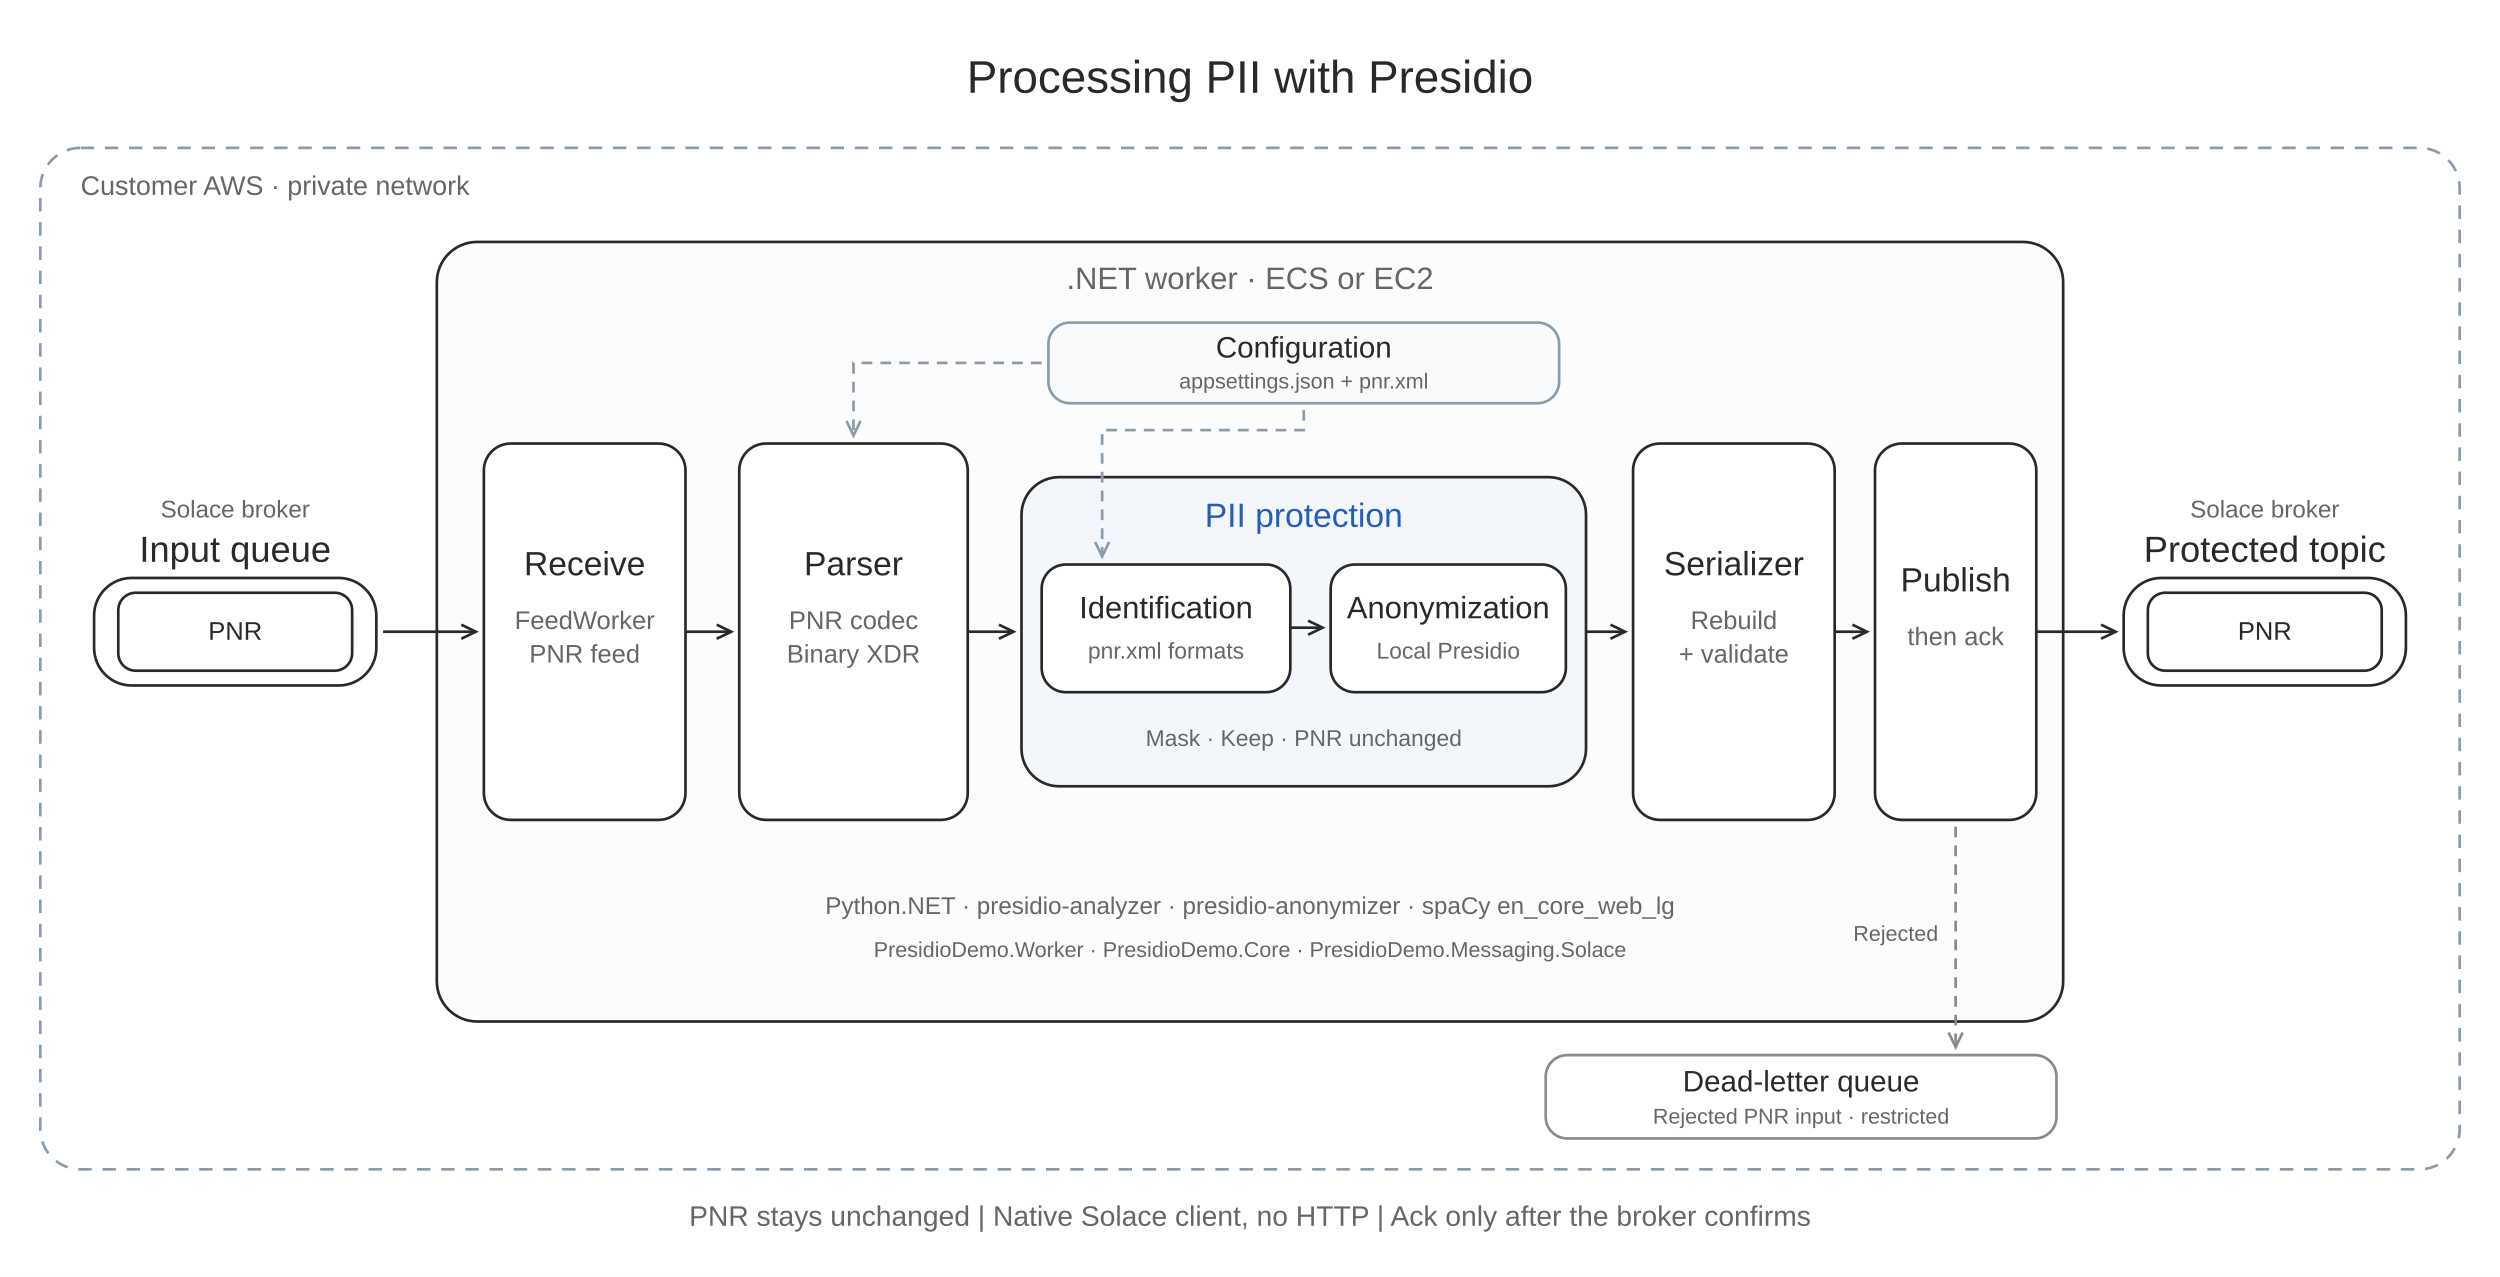
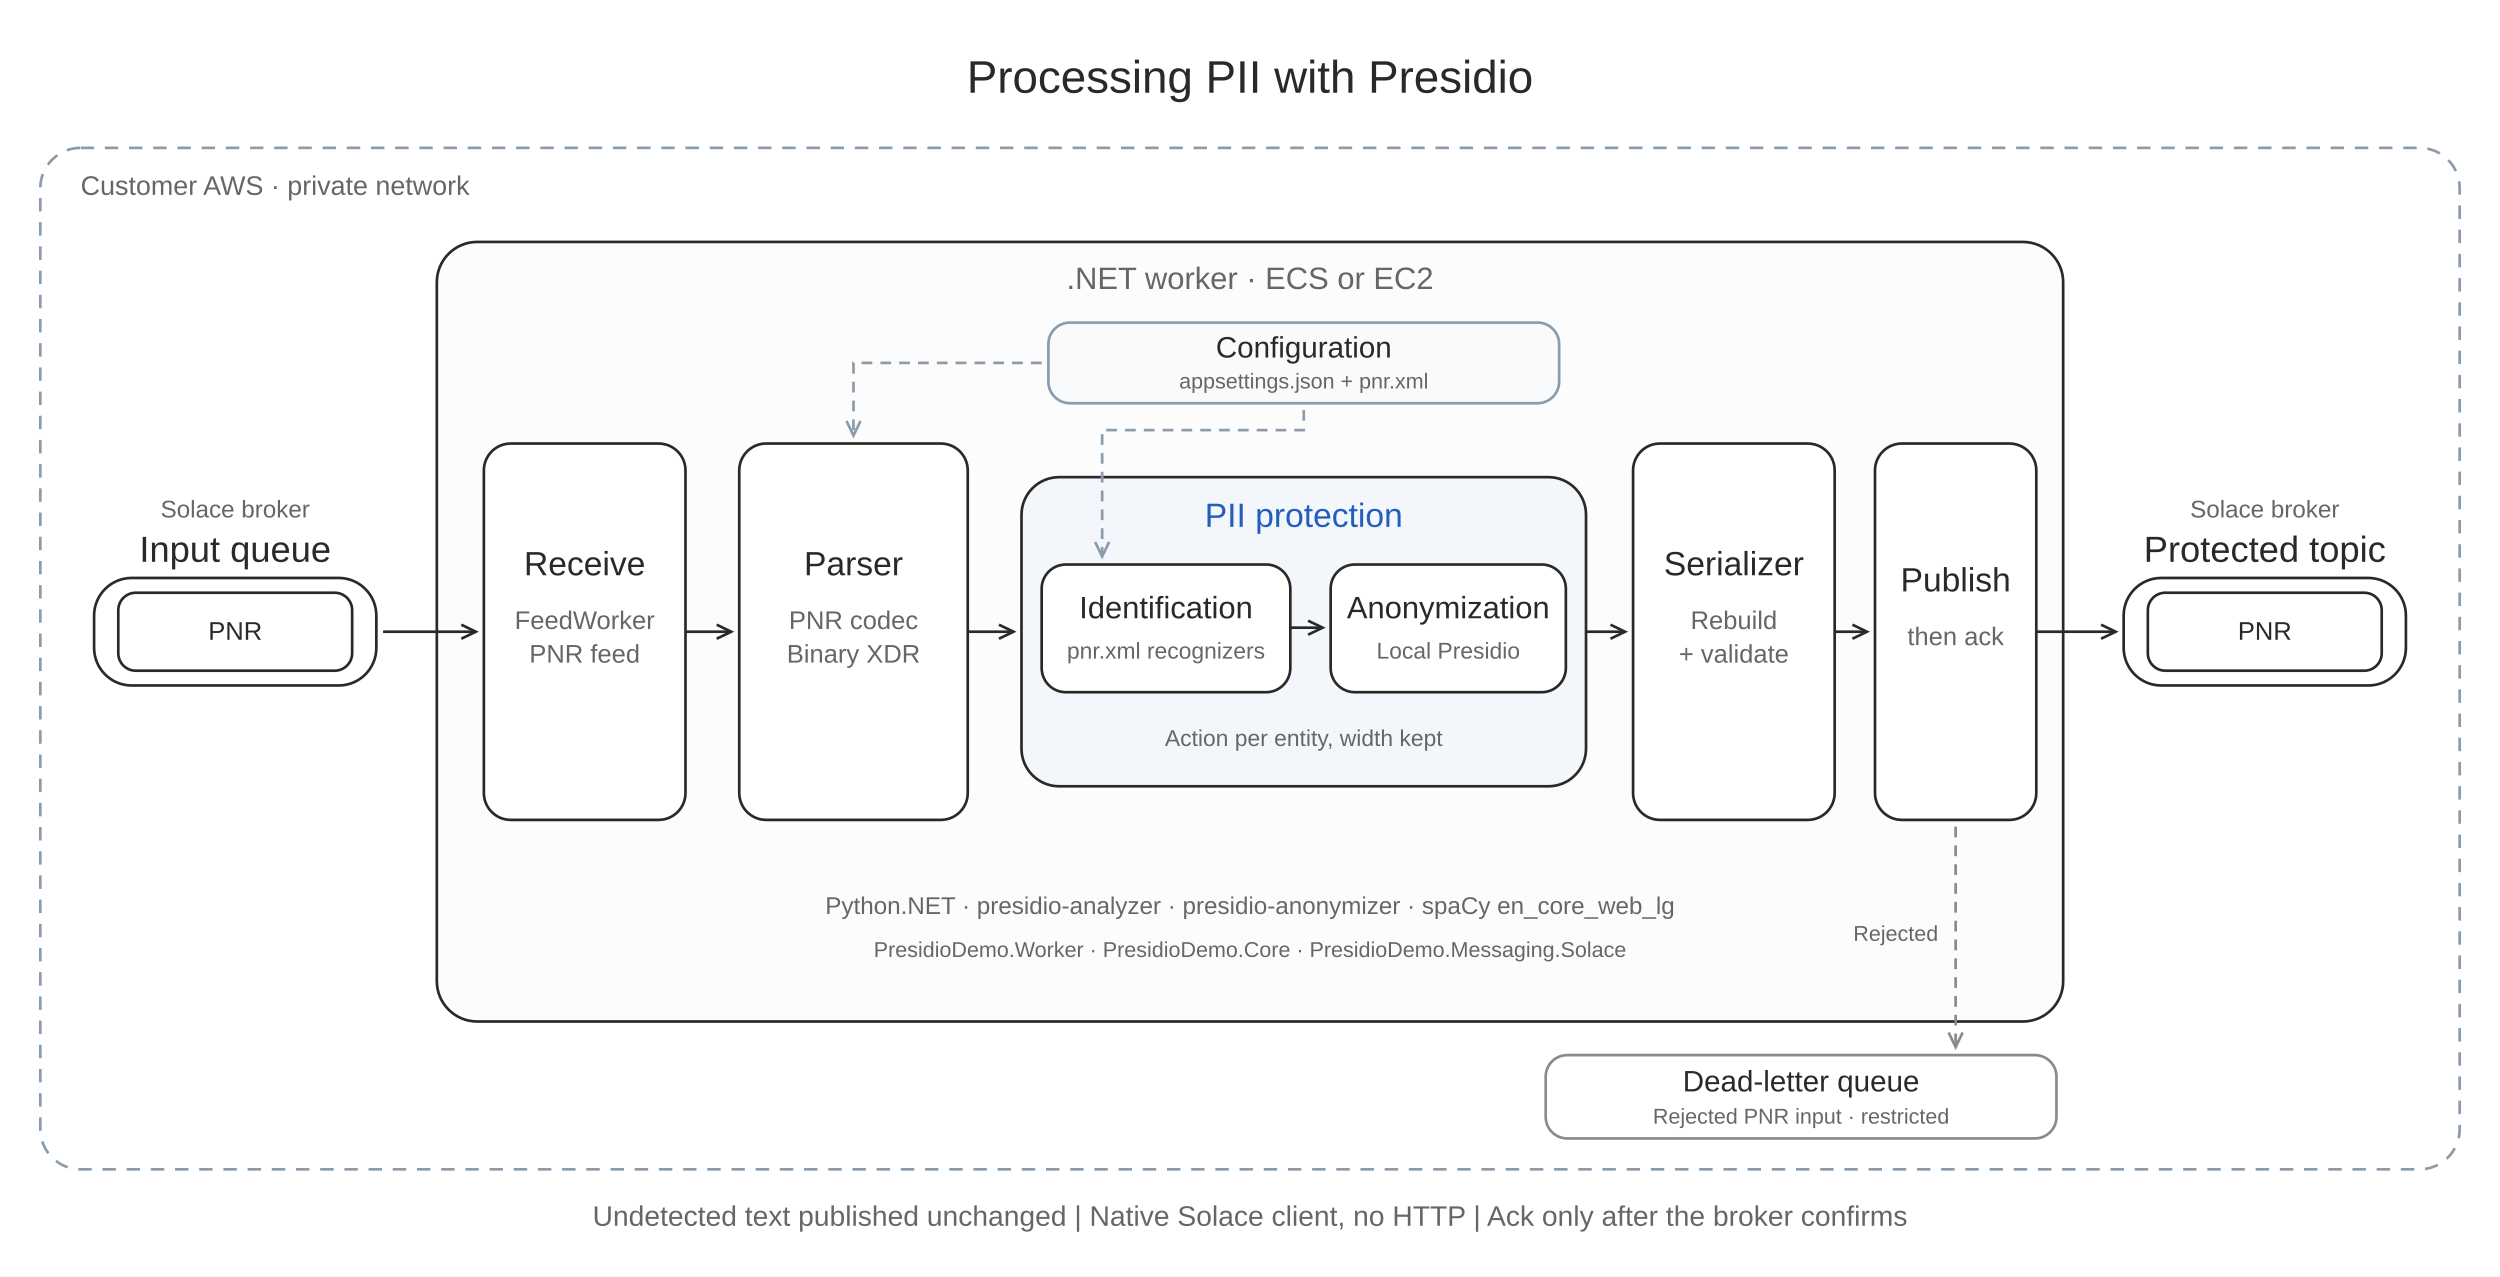
<svg xmlns="http://www.w3.org/2000/svg" width="1860" height="950" viewBox="0 0 1860 950" role="img" aria-labelledby="title desc">
  <rect width="1860" height="950" fill="white" />
  <text x="930" y="69" text-anchor="middle" font-family="Arial,Helvetica,sans-serif" font-size="34" fill="#292929">Processing PII with Presidio</text>
  <rect x="30" y="110" width="1800" height="760" rx="30" fill="none" stroke="#8a9bad" stroke-width="2" stroke-dasharray="10 8" />
  <text x="60" y="145" text-anchor="start" font-family="Arial,Helvetica,sans-serif" font-size="20" fill="#666666">Customer AWS · private network</text>
  <text x="175" y="385" text-anchor="middle" font-family="Arial,Helvetica,sans-serif" font-size="18" fill="#666666">Solace broker</text>
  <text x="175" y="418" text-anchor="middle" font-family="Arial,Helvetica,sans-serif" font-size="27" fill="#292929">Input queue</text>
  <rect x="70" y="430" width="210" height="80" rx="28" fill="white" stroke="#292929" stroke-width="2" />
  <rect x="88" y="441" width="174" height="58" rx="13" fill="white" stroke="#292929" stroke-width="2" />
  <text x="175" y="476" text-anchor="middle" font-family="Arial,Helvetica,sans-serif" font-size="19" fill="#292929">PNR</text>
  <text x="1685" y="385" text-anchor="middle" font-family="Arial,Helvetica,sans-serif" font-size="18" fill="#666666">Solace broker</text>
  <text x="1685" y="418" text-anchor="middle" font-family="Arial,Helvetica,sans-serif" font-size="27" fill="#292929">Protected topic</text>
  <rect x="1580" y="430" width="210" height="80" rx="28" fill="white" stroke="#292929" stroke-width="2" />
  <rect x="1598" y="441" width="174" height="58" rx="13" fill="white" stroke="#292929" stroke-width="2" />
  <text x="1685" y="476" text-anchor="middle" font-family="Arial,Helvetica,sans-serif" font-size="19" fill="#292929">PNR</text>
  <rect x="325" y="180" width="1210" height="580" rx="30" fill="#fcfcfc" stroke="#292929" stroke-width="2" />
  <text x="930" y="215" text-anchor="middle" font-family="Arial,Helvetica,sans-serif" font-size="23" fill="#666666">.NET worker · ECS or EC2</text>
  <rect x="360" y="330" width="150" height="280" rx="20" fill="white" stroke="#292929" stroke-width="2" />
  <text x="435.0" y="428.0" text-anchor="middle" font-family="Arial,Helvetica,sans-serif" font-size="25" fill="#292929">Receive</text>
  <text x="435.0" y="468.0" text-anchor="middle" font-family="Arial,Helvetica,sans-serif" font-size="19" fill="#666666">FeedWorker</text>
  <text x="435.0" y="493.0" text-anchor="middle" font-family="Arial,Helvetica,sans-serif" font-size="19" fill="#666666">PNR feed</text>
  <rect x="550" y="330" width="170" height="280" rx="20" fill="white" stroke="#292929" stroke-width="2" />
  <text x="635.0" y="428.0" text-anchor="middle" font-family="Arial,Helvetica,sans-serif" font-size="25" fill="#292929">Parser</text>
  <text x="635.0" y="468.0" text-anchor="middle" font-family="Arial,Helvetica,sans-serif" font-size="19" fill="#666666">PNR codec</text>
  <text x="635.0" y="493.0" text-anchor="middle" font-family="Arial,Helvetica,sans-serif" font-size="19" fill="#666666">Binary XDR</text>
  <rect x="760" y="355" width="420" height="230" rx="28" fill="#f3f7fc" stroke="#292929" stroke-width="2" />
  <text x="970" y="392" text-anchor="middle" font-family="Arial,Helvetica,sans-serif" font-size="25" fill="#225fba">PII protection</text>
  <rect x="775" y="420" width="185" height="95" rx="18" fill="white" stroke="#292929" stroke-width="2" />
  <text x="867.5" y="460" text-anchor="middle" font-family="Arial,Helvetica,sans-serif" font-size="23" fill="#292929">Identification</text>
-   <text x="867.5" y="490" text-anchor="middle" font-family="Arial,Helvetica,sans-serif" font-size="17" fill="#666666">pnr.xml formats</text>
+   <text x="867.5" y="490" text-anchor="middle" font-family="Arial,Helvetica,sans-serif" font-size="17" fill="#666666">pnr.xml recognizers</text>
  <rect x="990" y="420" width="175" height="95" rx="18" fill="white" stroke="#292929" stroke-width="2" />
  <text x="1077.5" y="460" text-anchor="middle" font-family="Arial,Helvetica,sans-serif" font-size="23" fill="#292929">Anonymization</text>
  <text x="1077.5" y="490" text-anchor="middle" font-family="Arial,Helvetica,sans-serif" font-size="17" fill="#666666">Local Presidio</text>
  <polyline points="960,467 984,467" fill="none" stroke="#292929" stroke-width="2" />
  <polyline points="973.20,461.78 984,467 973.20,472.22" fill="none" stroke="#292929" stroke-width="2" />
-   <text x="970" y="555" text-anchor="middle" font-family="Arial,Helvetica,sans-serif" font-size="17" fill="#666666">Mask · Keep · PNR unchanged</text>
+   <text x="970" y="555" text-anchor="middle" font-family="Arial,Helvetica,sans-serif" font-size="17" fill="#666666">Action per entity, width kept</text>
  <rect x="1215" y="330" width="150" height="280" rx="20" fill="white" stroke="#292929" stroke-width="2" />
  <text x="1290.0" y="428.0" text-anchor="middle" font-family="Arial,Helvetica,sans-serif" font-size="25" fill="#292929">Serializer</text>
  <text x="1290.0" y="468.0" text-anchor="middle" font-family="Arial,Helvetica,sans-serif" font-size="19" fill="#666666">Rebuild</text>
  <text x="1290.0" y="493.0" text-anchor="middle" font-family="Arial,Helvetica,sans-serif" font-size="19" fill="#666666">+ validate</text>
  <rect x="1395" y="330" width="120" height="280" rx="20" fill="white" stroke="#292929" stroke-width="2" />
  <text x="1455.0" y="440.0" text-anchor="middle" font-family="Arial,Helvetica,sans-serif" font-size="25" fill="#292929">Publish</text>
  <text x="1455.0" y="480.0" text-anchor="middle" font-family="Arial,Helvetica,sans-serif" font-size="19" fill="#666666">then ack</text>
  <rect x="780" y="240" width="380" height="60" rx="16" fill="#f8fafc" stroke="#8a9bad" stroke-width="2" />
  <text x="970" y="266" text-anchor="middle" font-family="Arial,Helvetica,sans-serif" font-size="22" fill="#292929">Configuration</text>
  <text x="970" y="289" text-anchor="middle" font-family="Arial,Helvetica,sans-serif" font-size="16" fill="#666666">appsettings.json + pnr.xml</text>
  <polyline points="775,270 635,270 635,324" fill="none" stroke="#8a9bad" stroke-width="2" stroke-dasharray="8 6" />
  <polyline points="640.22,313.20 635,324 629.78,313.20" fill="none" stroke="#8a9bad" stroke-width="2" />
  <polyline points="970,305 970,320 820,320 820,414" fill="none" stroke="#8a9bad" stroke-width="2" stroke-dasharray="8 6" />
  <polyline points="825.22,403.20 820,414 814.78,403.20" fill="none" stroke="#8a9bad" stroke-width="2" />
  <polyline points="285,470 354,470" fill="none" stroke="#292929" stroke-width="2" />
  <polyline points="343.20,464.78 354,470 343.20,475.22" fill="none" stroke="#292929" stroke-width="2" />
  <polyline points="510,470 544,470" fill="none" stroke="#292929" stroke-width="2" />
  <polyline points="533.20,464.78 544,470 533.20,475.22" fill="none" stroke="#292929" stroke-width="2" />
  <polyline points="720,470 754,470" fill="none" stroke="#292929" stroke-width="2" />
  <polyline points="743.20,464.78 754,470 743.20,475.22" fill="none" stroke="#292929" stroke-width="2" />
  <polyline points="1180,470 1209,470" fill="none" stroke="#292929" stroke-width="2" />
  <polyline points="1198.20,464.78 1209,470 1198.20,475.22" fill="none" stroke="#292929" stroke-width="2" />
  <polyline points="1365,470 1389,470" fill="none" stroke="#292929" stroke-width="2" />
  <polyline points="1378.20,464.78 1389,470 1378.20,475.22" fill="none" stroke="#292929" stroke-width="2" />
  <polyline points="1515,470 1574,470" fill="none" stroke="#292929" stroke-width="2" />
  <polyline points="1563.20,464.78 1574,470 1563.20,475.22" fill="none" stroke="#292929" stroke-width="2" />
  <text x="930" y="680" text-anchor="middle" font-family="Arial,Helvetica,sans-serif" font-size="18" fill="#666666">Python.NET · presidio-analyzer · presidio-anonymizer · spaCy en_core_web_lg</text>
  <text x="930" y="712" text-anchor="middle" font-family="Arial,Helvetica,sans-serif" font-size="16" fill="#666666">PresidioDemo.Worker · PresidioDemo.Core · PresidioDemo.Messaging.Solace</text>
  <rect x="1150" y="785" width="380" height="62" rx="16" fill="white" stroke="#8a8a8a" stroke-width="2" />
  <text x="1340" y="812" text-anchor="middle" font-family="Arial,Helvetica,sans-serif" font-size="22" fill="#292929">Dead-letter queue</text>
  <text x="1340" y="836" text-anchor="middle" font-family="Arial,Helvetica,sans-serif" font-size="16" fill="#666666">Rejected PNR input · restricted</text>
  <polyline points="1455,615 1455,779" fill="none" stroke="#8a8a8a" stroke-width="2" stroke-dasharray="8 6" />
  <polyline points="1460.22,768.20 1455,779 1449.78,768.20" fill="none" stroke="#8a8a8a" stroke-width="2" />
  <text x="1442" y="700" text-anchor="end" font-family="Arial,Helvetica,sans-serif" font-size="16" fill="#666666">Rejected</text>
-   <text x="930" y="912" text-anchor="middle" font-family="Arial,Helvetica,sans-serif" font-size="21" fill="#666666">PNR stays unchanged  |  Native Solace client, no HTTP  |  Ack only after the broker confirms</text>
+   <text x="930" y="912" text-anchor="middle" font-family="Arial,Helvetica,sans-serif" font-size="21" fill="#666666">Undetected text published unchanged  |  Native Solace client, no HTTP  |  Ack only after the broker confirms</text>
</svg>
